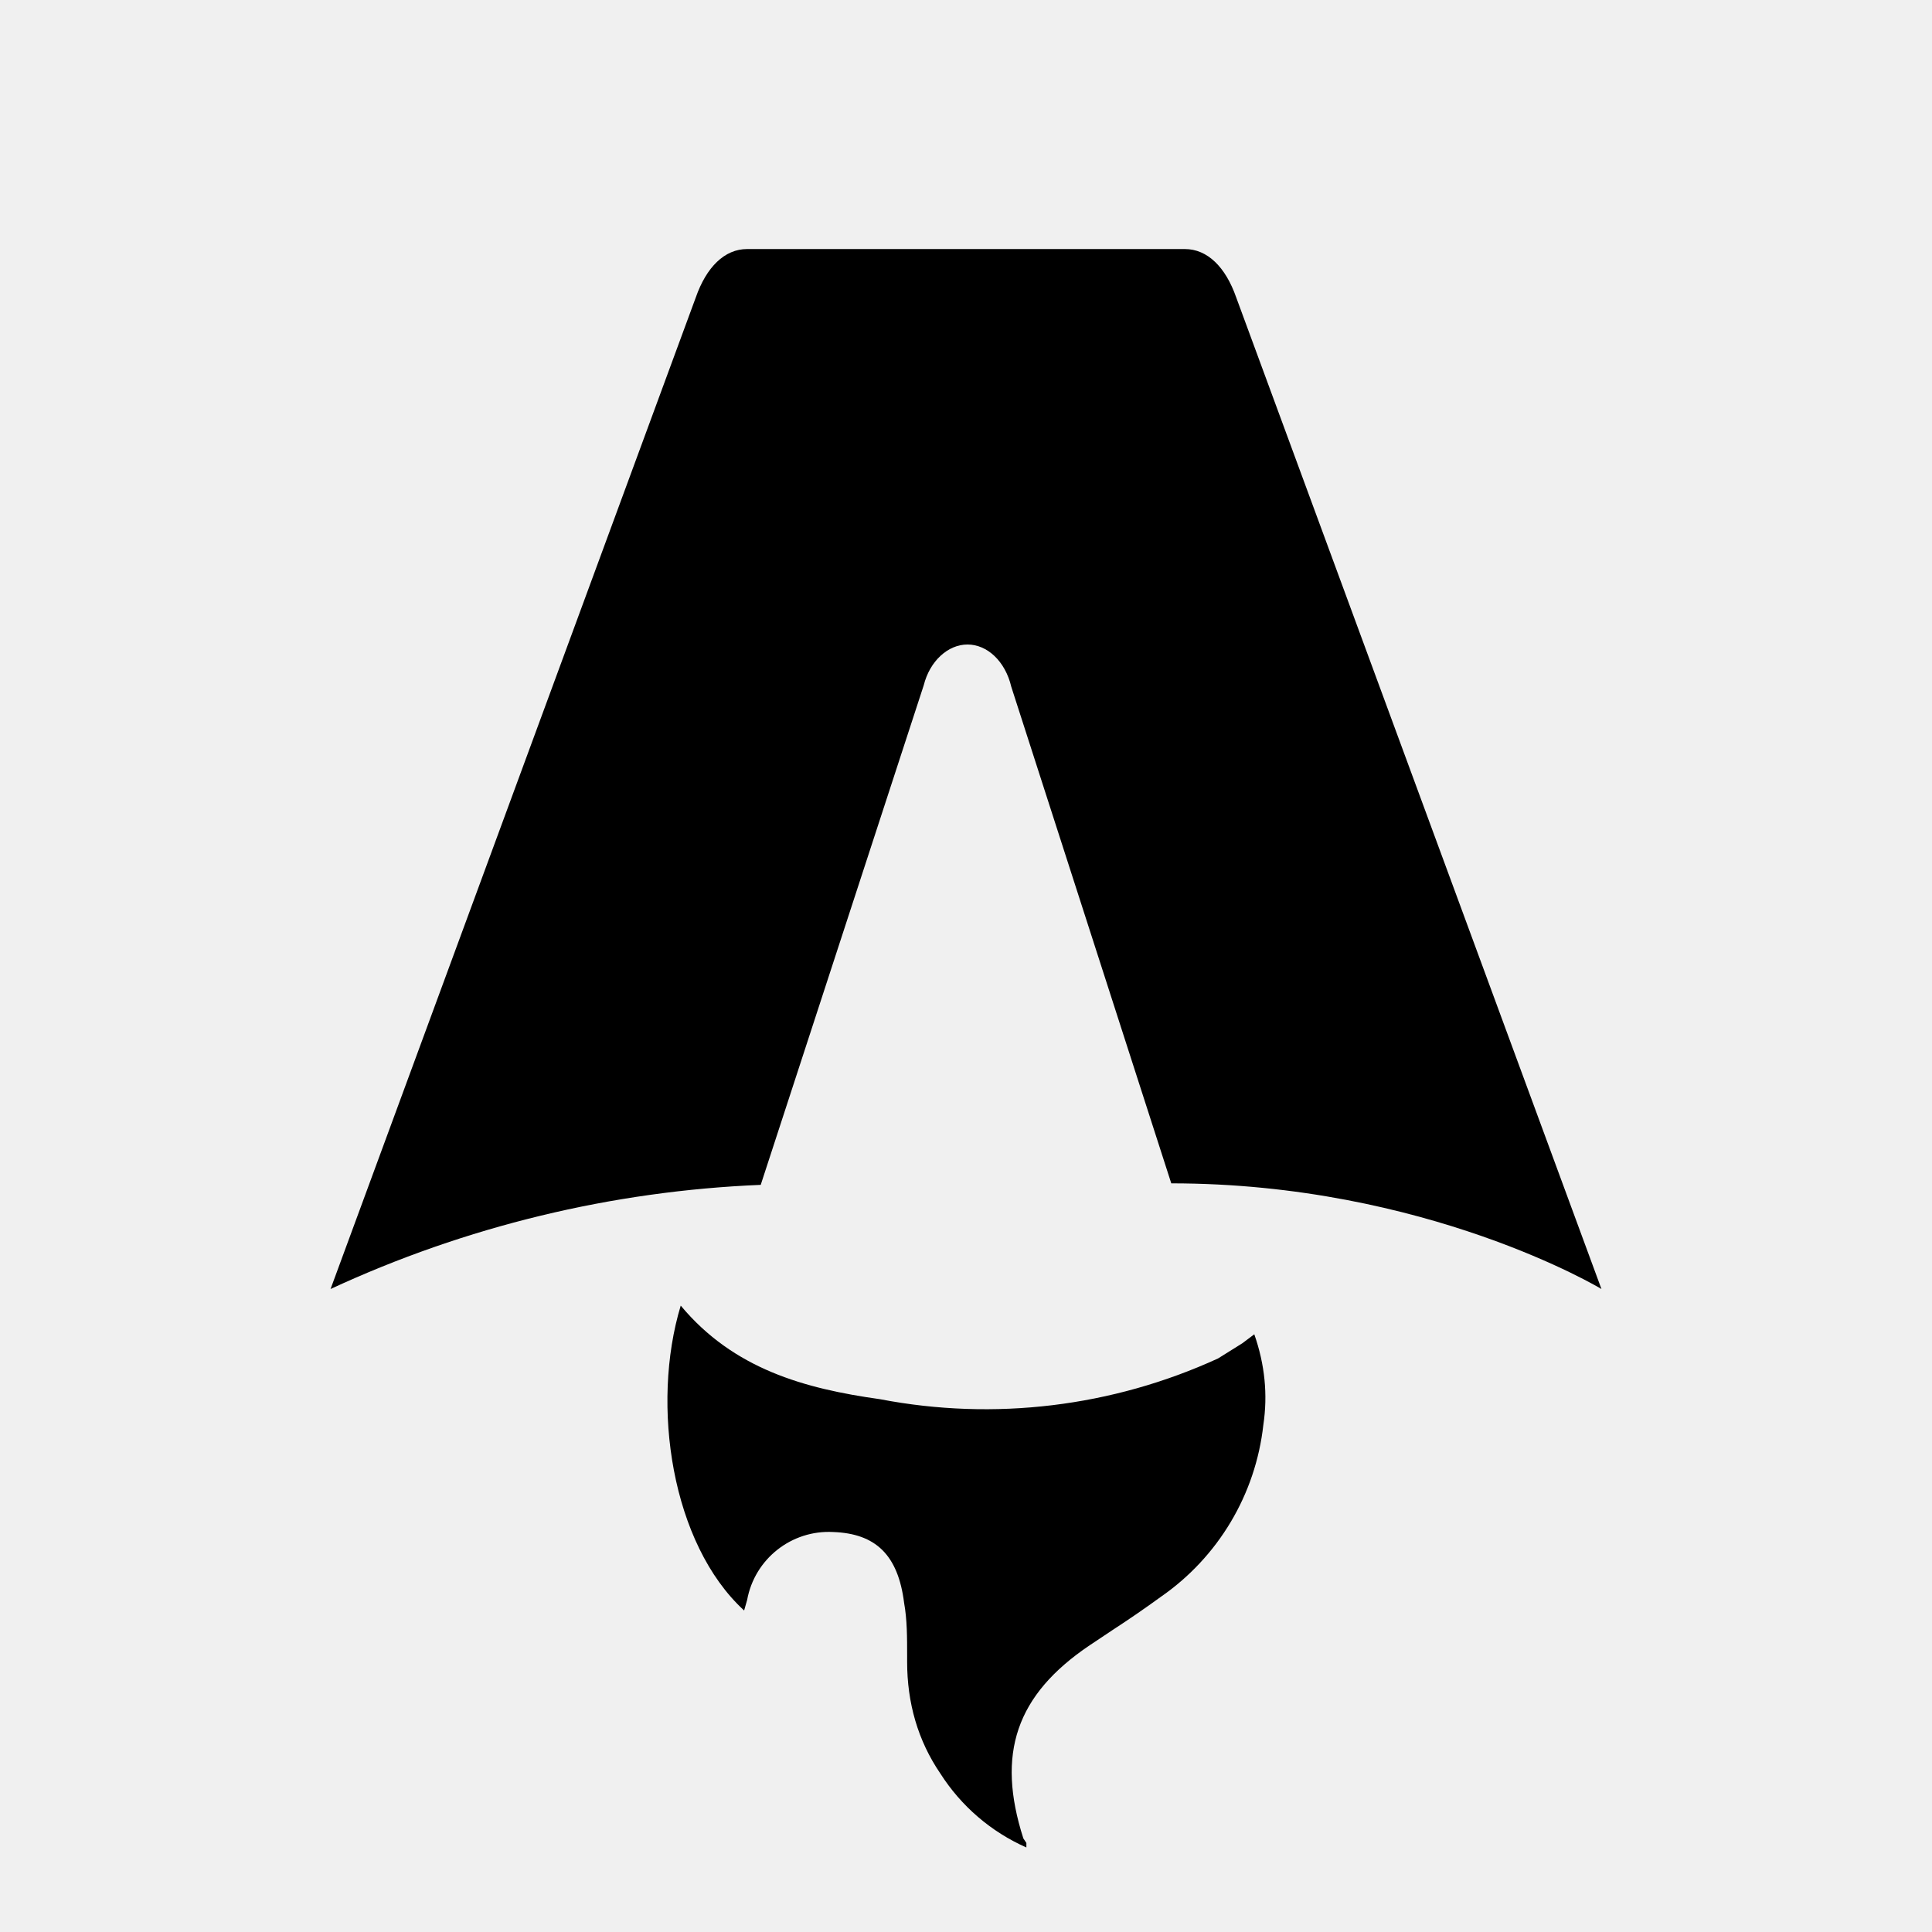
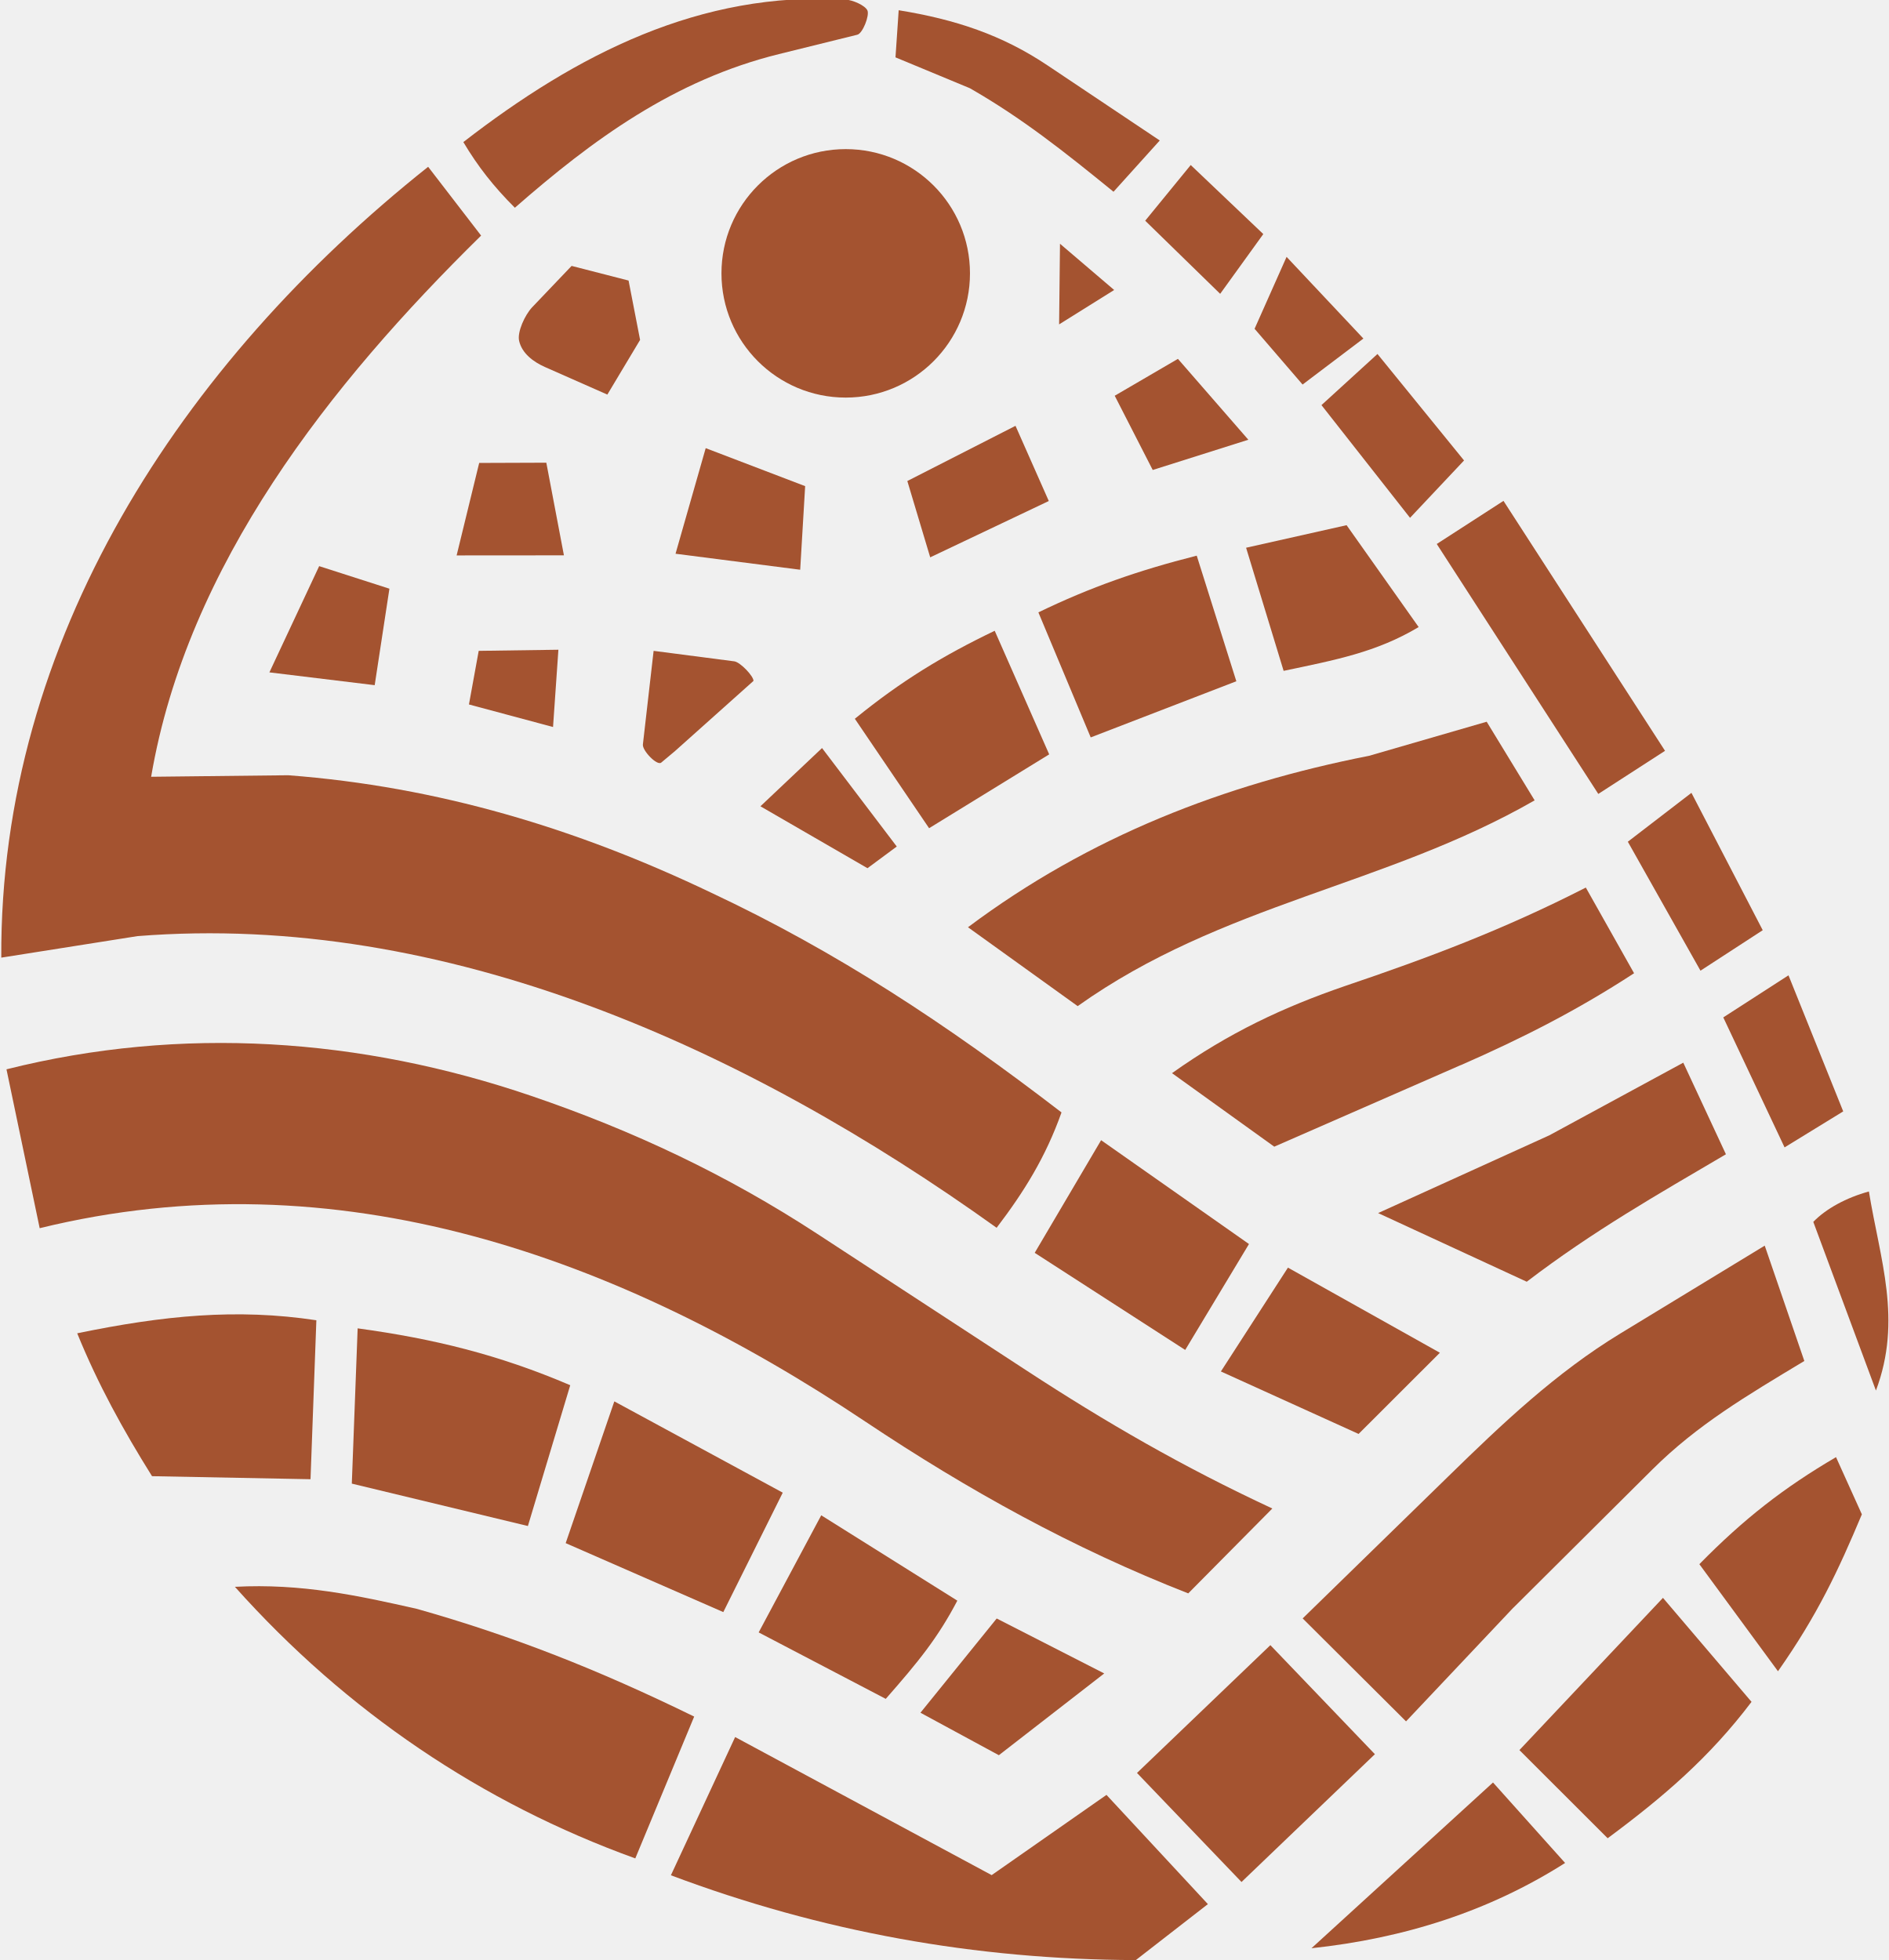
- <svg xmlns="http://www.w3.org/2000/svg" fill="none" viewBox="0 0 128 128">
-   <path d="M50.4 78.5a75.1 75.1 0 0 0-28.5 6.9l24.2-65.7c.7-2 1.9-3.2 3.4-3.2h29c1.5 0 2.7 1.2 3.4 3.2l24.2 65.7s-11.6-7-28.5-7L67 45.5c-.4-1.7-1.6-2.8-2.9-2.8-1.3 0-2.5 1.1-2.9 2.7L50.4 78.5Zm-1.1 28.2Zm-4.2-20.2c-2 6.6-.6 15.8 4.2 20.2a17.5 17.5 0 0 1 .2-.7 5.5 5.5 0 0 1 5.7-4.5c2.8.1 4.3 1.5 4.7 4.7.2 1.1.2 2.3.2 3.5v.4c0 2.7.7 5.2 2.2 7.4a13 13 0 0 0 5.7 4.9v-.3l-.2-.3c-1.8-5.6-.5-9.5 4.4-12.8l1.5-1a73 73 0 0 0 3.2-2.2 16 16 0 0 0 6.8-11.4c.3-2 .1-4-.6-6l-.8.6-1.6 1a37 37 0 0 1-22.4 2.7c-5-.7-9.7-2-13.2-6.2Z" />
+ <svg xmlns="http://www.w3.org/2000/svg" viewBox="261.99 48 236 245.01">
+   <g fill="#A45330">
+     <path d="M394.66,187.06c-1.99,5.6-4.67,9.9-8.11,14.42-31.21-22.38-68.86-39.52-107.38-36.46l-17.02,2.69c-.2-39.64,22.42-74.26,53.35-98.86l6.62,8.6c-18.88,18.55-36.73,41.16-41.24,67.65l17.13-.19c18.69,1.42,35.99,6.62,52.84,14.67,15.68,7.36,29.44,16.43,43.8,27.47Z" />
+     <path d="M410.5,247.18c-14.42-5.64-27.5-12.89-40.35-21.47-30.86-20.62-65.97-33.3-103.2-24.18l-4.15-19.86c21.89-5.49,44.27-3.94,65.58,3.32,12.79,4.36,24.48,9.88,35.76,17.25l26.1,17.05c9.95,6.5,19.57,12.07,30.77,17.28l-10.52,10.62Z" />
+     <path d="M451.13,248.97l-13.41,14.21-12.92-12.87,18.21-17.76c6.75-6.6,13.46-12.97,21.5-17.86l18.04-10.98,4.95,14.42c-7.21,4.34-13.36,7.97-18.96,13.53l-17.4,17.31Z" />
+     <path d="M453.79,148.05c-18.68,10.73-39.04,12.86-57.11,25.72l-13.71-9.86c15.2-11.38,32.06-17.87,50.13-21.43l14.7-4.26,6,9.84Z" />
+     <path d="M412.96,286.02l-9.01,7c-20.03-.06-39.32-3.54-58.11-10.6l8.03-17.28,32.06,17.26,14.35-10.03,12.68,13.66Z" />
+     <path d="M348.75,262.58l-7.36,17.73c-19.13-6.91-36.08-18.32-50.04-33.95,8.3-.44,15.34,1.08,22.76,2.76,11.91,3.37,22.57,7.56,34.64,13.46Z" />
+     <circle cx="367.69" cy="82.17" r="15.53" />
+     <path d="M444.54,181.15l-23.29,10.19-12.78-9.19c7.15-5.08,13.91-8.24,21.64-10.9,10.41-3.52,19.83-7.06,30.08-12.3l6.03,10.71c-7.08,4.62-13.98,8.13-21.68,11.5Z" />
+     <path d="M300.8,232.91l-19.81-.38c-3.6-5.76-6.76-11.49-9.35-17.86,10.74-2.22,19.93-3.14,29.89-1.63l-.73,19.86Z" />
+     <path d="M452.8,208.22l-18.57-8.58,21.4-9.72,16.74-9.08,5.33,11.45c-8.65,5.09-16.6,9.6-24.89,15.93Z" />
+     <path d="M327.97,238.76l-22.01-5.3.73-19.41c9.5,1.3,17.64,3.29,26.57,7.11l-5.29,17.59Z" />
+     <path d="M480.9,260.74c-5.28,6.99-11.08,11.93-17.98,17.05l-11.03-11.02,17.94-19.03,11.07,13Z" />
+     <path d="M359.35,54.76c-13.12,3.24-23.3,10.71-33.01,19.21-2.67-2.67-4.61-5.14-6.44-8.21,14.24-11.03,29.65-18.89,47.74-17.82.94.06,2.46.73,2.76,1.36.29.63-.59,2.88-1.26,3.04l-9.79,2.42Z" />
+     <rect x="407.41" y="258.99" width="23.09" height="18.88" transform="translate(-69.25 364.52) rotate(-43.78)" />
+     <polygon points="352.39 249.52 332.69 240.9 338.77 223.18 359.82 234.59 352.39 249.52" />
+     <polygon points="410.12 216.75 391.31 204.61 399.61 190.53 418.09 203.51 410.12 216.75" />
+     <path d="M416.51,133.16l-18.2,7.02-6.54-15.63c6.53-3.16,12.46-5.23,19.79-7.09l4.95,15.7Z" />
+     <rect x="450.85" y="110.29" width="9.93" height="37.2" transform="translate(3.03 268.06) rotate(-32.87)" />
+     <path d="M378.11,151.53l-9.28-13.68c5.86-4.78,11.09-7.93,17.48-11l6.81,15.45-15.01,9.23Z" />
+     <path d="M372.7,260.37l-15.89-8.31,7.82-14.64,17.01,10.67c-2.46,4.68-4.84,7.6-8.95,12.28Z" />
+     <polygon points="431.79 227.25 414.58 219.44 422.96 206.46 441.95 217.1 431.79 227.25" />
+     <path d="M484.21,256.92l-9.83-13.39c5.58-5.68,10.55-9.55,17.08-13.38l3.23,7.15c-2.93,6.98-5.53,12.56-10.48,19.61Z" />
+     <path d="M401.16,71.97c-6.17-5.02-11.41-9.19-17.95-12.94l-9.3-3.86.4-5.89c7.1,1.15,12.92,3.09,18.58,6.88l14.05,9.4-5.78,6.41Z" />
+     <path d="M457.6,280.88c-9.51,6.05-20.12,9.42-31.7,10.66l22.69-20.72,9.01,10.06Z" />
+     <path d="M439.29,126.39c-5.27,3.15-10.4,4.11-16.87,5.47l-4.69-15.39,12.56-2.82,9.01,12.74Z" />
+     <polygon points="386.83 267.41 377.03 262.1 386.56 250.32 400 257.19 386.83 267.41" />
+     <polygon points="474.52 169.34 465.44 153.22 473.39 147.11 482.3 164.28 474.52 169.34" />
+     <polygon points="362 119.22 346.42 117.22 350.19 104.02 362.62 108.77 362 119.22" />
+     <polygon points="444.97 105.56 438.22 112.73 427.15 98.64 434.15 92.25 444.97 105.56" />
+     <polygon points="485.03 191.43 477.37 175.18 485.52 169.92 492.36 186.93 485.03 191.43" />
+     <path d="M337.91,97.33l-7.81-3.45c-1.46-.65-2.87-1.7-3.23-3.27-.25-1.11.71-3.22,1.63-4.2l4.93-5.17,7.12,1.83,1.44,7.42-4.09,6.83Z" />
+     <polygon points="393.07 110.63 378.25 117.67 375.39 108.13 388.91 101.23 393.07 110.63" />
+     <polygon points="308.82 133.65 295.66 132.05 301.88 118.77 310.66 121.59 308.82 133.65" />
+     <polygon points="332.47 117.42 319.06 117.43 321.88 105.87 330.27 105.84 332.47 117.42" />
+     <polygon points="406.06 106.75 401.31 97.47 409.21 92.86 418.01 102.97 406.06 106.75" />
+     <path d="M496.45,221.83l-7.83-21.09c1.61-1.66,4.12-3.02,6.95-3.8,1.38,8.5,4.2,16.04.88,24.88Z" />
+     <polygon points="414.49 84.73 405.12 75.59 410.81 68.63 419.88 77.26 414.49 84.73" />
+     <path d="M356.17,133.11l-9.82,8.78-1.72,1.44c-.51.43-2.38-1.5-2.29-2.27l1.34-11.7,10.08,1.31c.76.1,2.44,1.88,2.4,2.45Z" />
+     <polygon points="370.41 156.53 357.03 148.79 364.73 141.51 374.07 153.82 370.41 156.53" />
+     <polygon points="424.79 96.07 418.79 89.1 422.79 80.11 432.39 90.32 424.79 96.07" />
+     <polygon points="331.11 138.88 320.6 136.06 321.82 129.36 331.78 129.22 331.11 138.88" />
+     <polygon points="401.24 84.25 394.36 88.55 394.47 78.47 401.24 84.25" />
+   </g>
  <style>
-         path { fill: #000; }
        @media (prefers-color-scheme: dark) {
-             path { fill: #FFF; }
+             g { fill: #EDE2D3; }
        }
    </style>
</svg>
